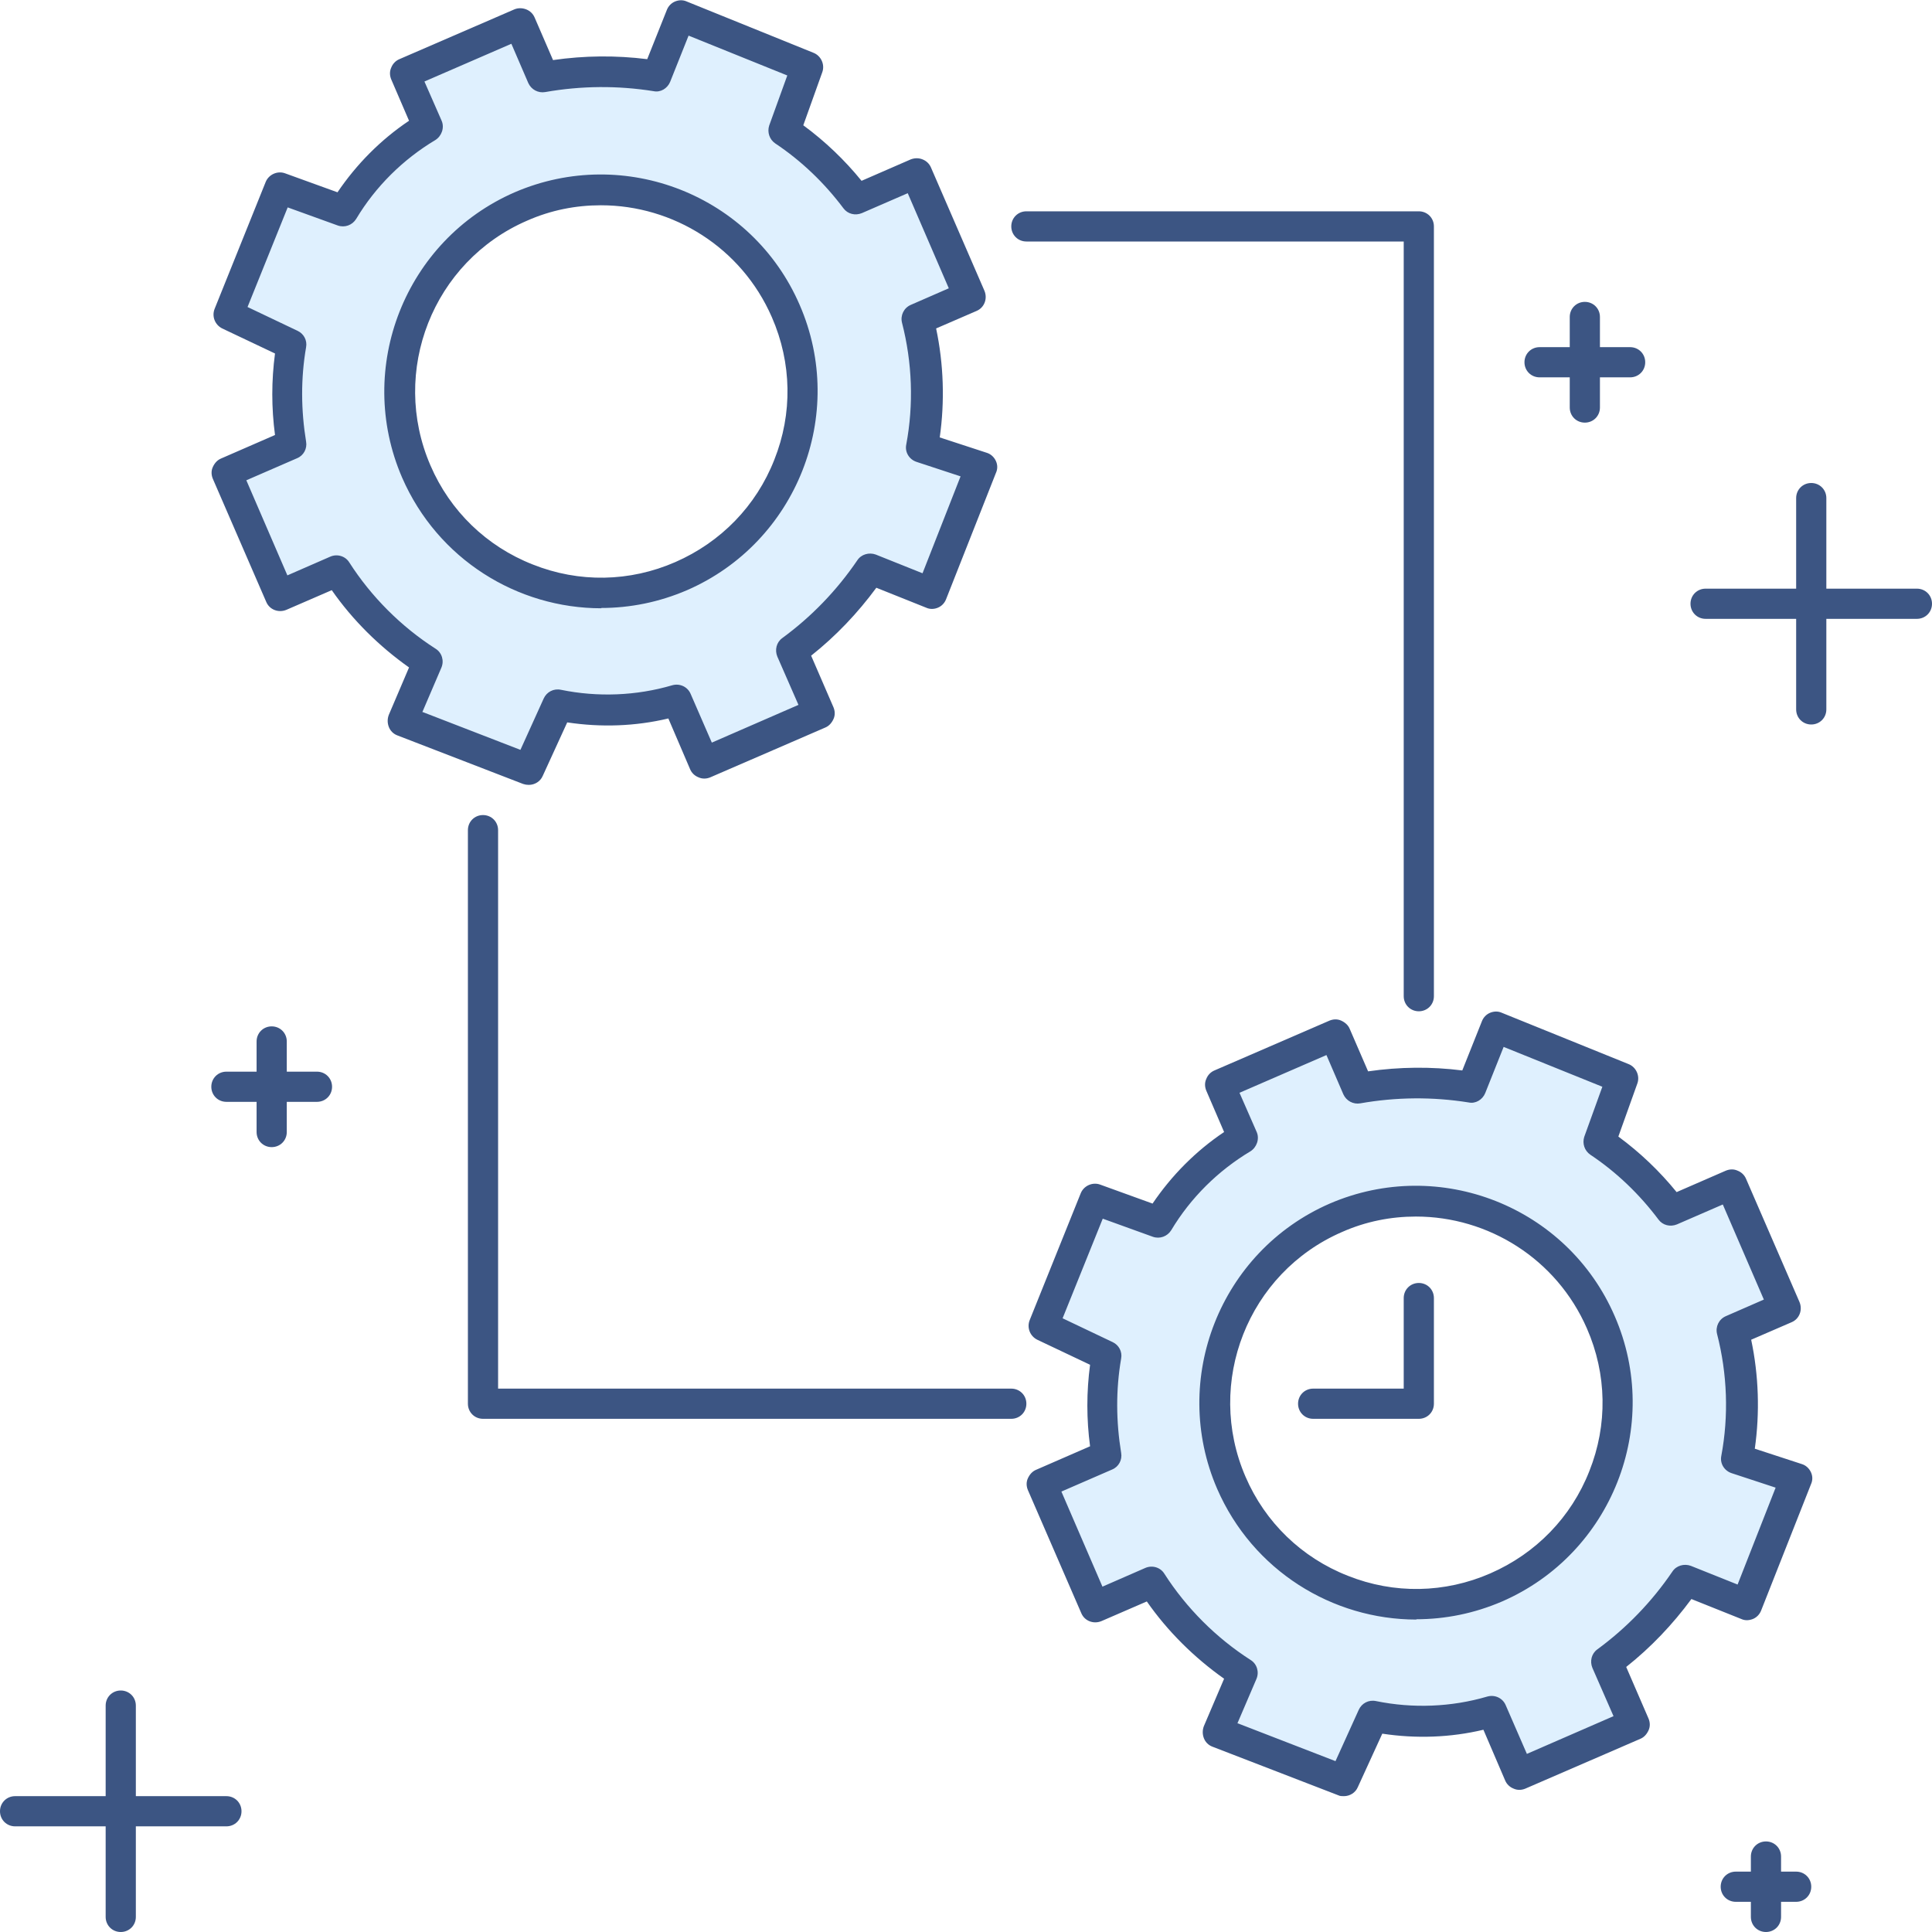
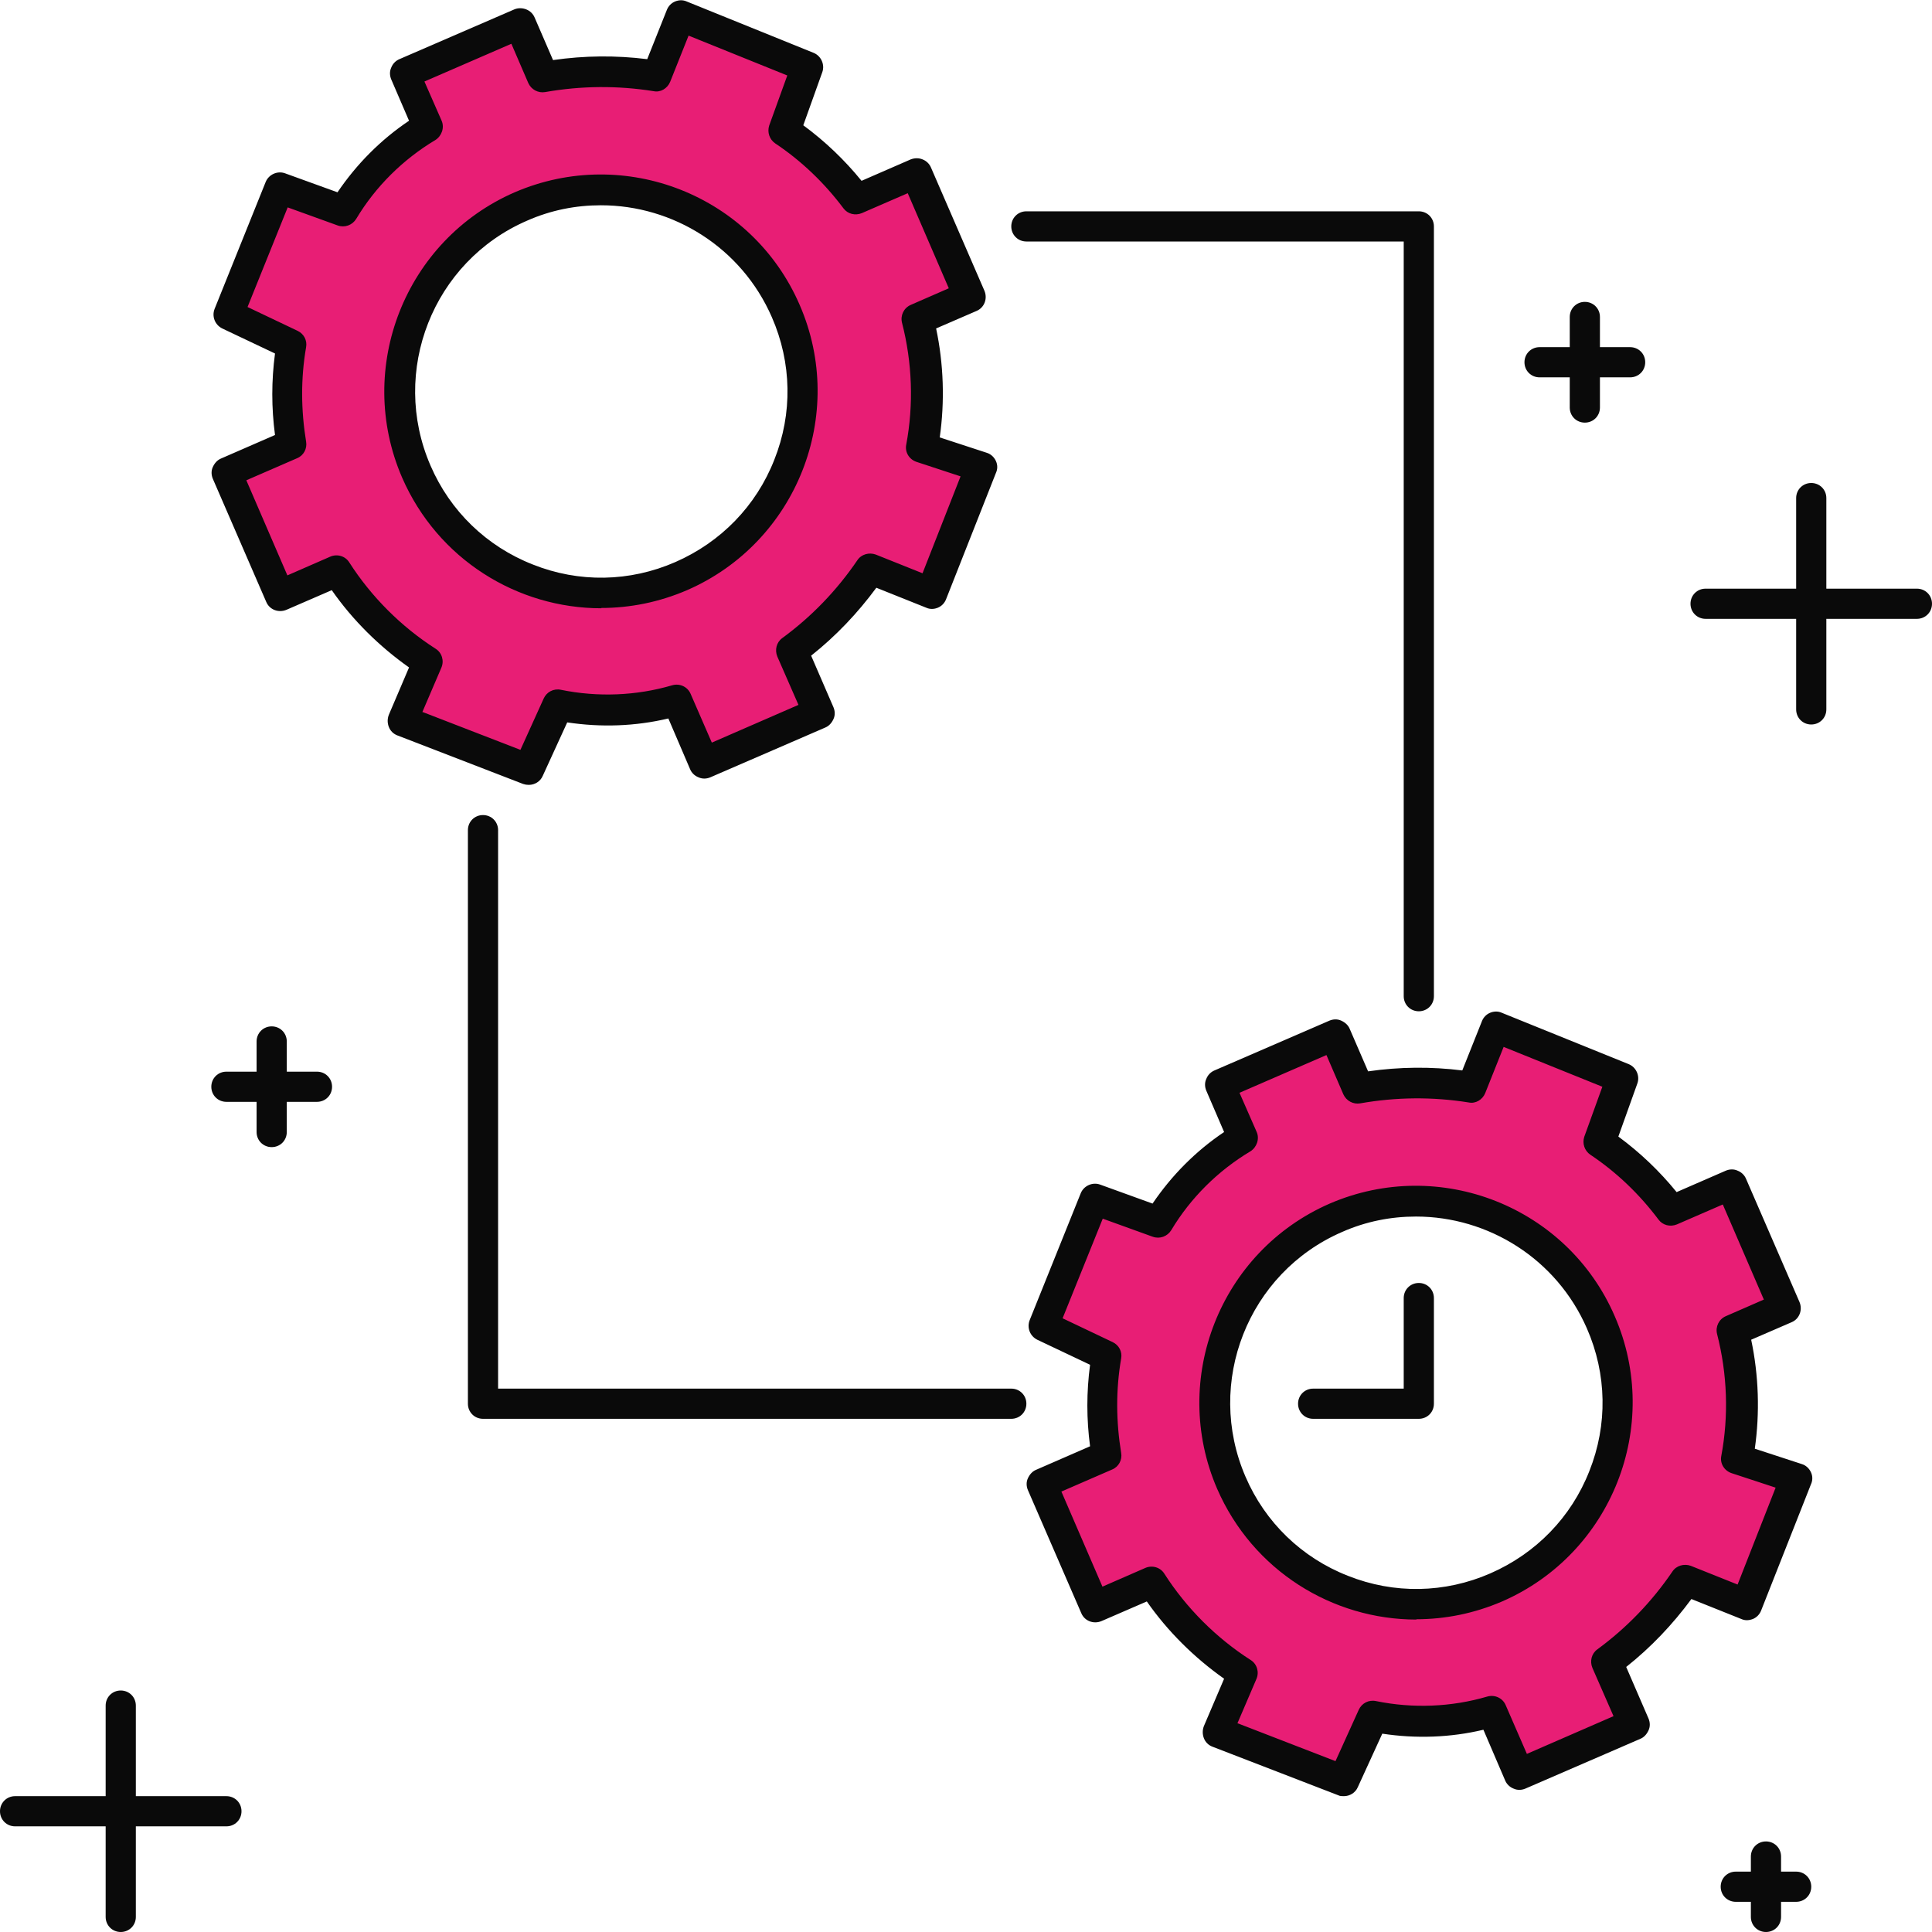
- <svg xmlns="http://www.w3.org/2000/svg" id="export" viewBox="0 0 64 64">
+ <svg xmlns="http://www.w3.org/2000/svg" id="illustartions" viewBox="0 0 64 64">
  <defs>
    <style>
      .cls-1 {
-         fill: #3c5583;
+         fill: #0a0a0a;
      }

      .cls-2 {
-         fill: #3c5583;
+         fill: #0a0a0a;
      }

      .cls-3 {
-         fill: #dff0fe;
+         fill: #e81e75;
      }
    </style>
  </defs>
  <path class="cls-1" d="M47,47h-3.5c-.28,0-.5-.22-.5-.5s.22-.5.5-.5h3v-3c0-.28.22-.5.5-.5s.5.22.5.5v3.5c0,.28-.22.5-.5.5Z" />
  <path class="cls-2" d="M33.5,47h-17.5c-.28,0-.5-.22-.5-.5v-19c0-.28.22-.5.5-.5s.5.22.5.5v18.5h17c.28,0,.5.22.5.5s-.22.5-.5.5Z" />
  <path class="cls-2" d="M47,33.5c-.28,0-.5-.22-.5-.5V8h-12.5c-.28,0-.5-.22-.5-.5s.22-.5.5-.5h13c.28,0,.5.22.5.5v25.5c0,.28-.22.5-.5.5Z" />
-   <path class="cls-3" d="M57.38,44.07l1.73-.75-1.77-4.08-1.99.86c-.66-.89-1.46-1.66-2.38-2.27l.76-2.12-4.2-1.7-.8,2.01c-1.25-.2-2.52-.19-3.76.03l-.76-1.77-3.81,1.65.77,1.77c-1.15.69-2.11,1.64-2.8,2.79l-2.12-.77-1.69,4.2,2.09.99c-.19,1.09-.18,2.21,0,3.3l-2.15.93,1.77,4.08,1.89-.82c.77,1.21,1.8,2.24,3.01,3.01l-.84,1.96,4.17,1.61.97-2.14c1.31.27,2.66.22,3.94-.16l.9,2.08,3.81-1.65-.9-2.07c1.01-.75,1.89-1.66,2.6-2.7l2.02.81,1.65-4.18-1.97-.65c.26-1.41.21-2.86-.14-4.26h0ZM49.56,52.59c-3.38,1.47-7.31-.09-8.77-3.47-1.47-3.38.09-7.31,3.47-8.78s7.31.09,8.77,3.47c1.47,3.38-.08,7.31-3.47,8.78Z" />
+   <path class="cls-3" d="M57.38,44.07l1.73-.75-1.77-4.08-1.99.86c-.66-.89-1.46-1.66-2.38-2.27l.76-2.12-4.2-1.7-.8,2.01c-1.25-.2-2.52-.19-3.76.03l-.76-1.77-3.81,1.65.77,1.77c-1.15.69-2.11,1.64-2.8,2.79l-2.12-.77-1.69,4.2,2.09.99c-.19,1.09-.18,2.21,0,3.3l-2.15.93,1.77,4.08,1.89-.82c.77,1.21,1.8,2.24,3.01,3.01l-.84,1.96,4.17,1.61.97-2.14c1.31.27,2.66.22,3.94-.16l.9,2.08,3.81-1.65-.9-2.07c1.01-.75,1.89-1.66,2.6-2.7l2.02.81,1.65-4.18-1.97-.65c.26-1.41.21-2.86-.14-4.26h0ZM49.56,52.59c-3.38,1.47-7.31-.09-8.77-3.47-1.47-3.38.09-7.31,3.47-8.78,3.38-1.47,7.31.09,8.77,3.47,1.47,3.38-.08,7.31-3.47,8.78Z" />
  <path class="cls-2" d="M44.51,59.5c-.06,0-.12,0-.18-.03l-4.17-1.61c-.13-.05-.23-.15-.28-.28-.05-.13-.05-.27,0-.4l.67-1.57c-.99-.7-1.87-1.57-2.56-2.56l-1.5.65c-.26.11-.56,0-.67-.26l-1.77-4.08c-.05-.12-.06-.26,0-.39.06-.13.15-.23.27-.28l1.79-.78c-.12-.9-.12-1.8,0-2.7l-1.75-.83c-.24-.12-.35-.4-.25-.65l1.69-4.2c.1-.25.39-.38.64-.29l1.74.63c.63-.93,1.43-1.74,2.37-2.37l-.59-1.37c-.05-.12-.06-.26,0-.39.05-.13.15-.23.27-.28l3.81-1.65c.12-.05.26-.06.39,0,.13.06.23.15.28.27l.61,1.41c1.04-.15,2.09-.16,3.12-.03l.65-1.63c.05-.13.15-.23.27-.28s.26-.06.39,0l4.2,1.7c.25.1.38.39.29.64l-.63,1.76c.72.53,1.37,1.15,1.93,1.84l1.63-.71c.12-.05.26-.06.39,0,.13.05.23.15.28.27l1.77,4.08c.11.26,0,.56-.26.67l-1.34.58c.25,1.18.29,2.42.12,3.61l1.56.51c.13.04.24.14.3.27.06.13.06.27,0,.4l-1.65,4.18c-.05.13-.15.23-.27.28-.13.05-.26.06-.39,0l-1.65-.66c-.62.84-1.34,1.6-2.16,2.25l.74,1.71c.05.12.06.26,0,.39-.06.13-.15.23-.27.28l-3.81,1.65c-.12.05-.26.06-.39,0-.13-.05-.23-.15-.28-.27l-.72-1.68c-1.09.26-2.23.3-3.35.13l-.81,1.77c-.08.19-.27.3-.46.3h-.02ZM41.01,57.09l3.23,1.25.77-1.7c.1-.22.33-.34.57-.29,1.22.25,2.5.2,3.69-.15.25-.07.51.05.61.29l.7,1.61,2.87-1.25-.7-1.6c-.09-.22-.03-.47.16-.61.97-.71,1.81-1.58,2.49-2.58.13-.2.39-.27.61-.19l1.55.62,1.26-3.21-1.46-.48c-.24-.08-.39-.32-.34-.57.25-1.33.2-2.72-.14-4.04-.06-.24.06-.49.29-.59l1.26-.55-1.36-3.15-1.52.66c-.22.09-.47.03-.61-.16-.63-.84-1.39-1.57-2.26-2.15-.19-.13-.27-.37-.2-.59l.6-1.66-3.27-1.32-.61,1.53c-.09.22-.32.36-.55.31-1.19-.19-2.4-.18-3.59.03-.23.04-.46-.08-.56-.3l-.56-1.3-2.88,1.25.57,1.3c.1.23,0,.51-.21.64-1.07.64-1.98,1.54-2.62,2.61-.13.21-.38.3-.61.22l-1.66-.6-1.33,3.3,1.66.79c.21.1.32.32.28.54-.18,1.04-.17,2.09,0,3.13.04.23-.08.46-.3.55l-1.68.73,1.36,3.15,1.42-.62c.23-.1.5-.02.63.19.73,1.14,1.72,2.13,2.86,2.86.21.13.29.4.19.63l-.63,1.47h.02ZM46.92,53.65c-2.78,0-5.42-1.62-6.6-4.33-1.57-3.63.1-7.87,3.73-9.45,3.64-1.57,7.87.1,9.44,3.73,1.58,3.63-.1,7.87-3.73,9.45-.93.4-1.89.59-2.85.59h.01ZM46.9,40.3c-.82,0-1.65.16-2.44.51-3.12,1.35-4.55,4.99-3.2,8.11.65,1.51,1.86,2.68,3.39,3.28,1.53.61,3.21.58,4.72-.08,1.51-.66,2.68-1.86,3.28-3.39.61-1.53.58-3.21-.08-4.72-1.01-2.32-3.28-3.71-5.66-3.71h0Z" />
  <path class="cls-3" d="M30.42,10.83l1.7-.74-1.74-4.01-1.96.85c-.65-.87-1.44-1.63-2.34-2.24l.75-2.09-4.13-1.67-.78,1.97c-1.23-.2-2.48-.19-3.7.03l-.75-1.74-3.75,1.62.75,1.74c-1.13.67-2.07,1.62-2.75,2.74l-2.09-.75-1.67,4.13,2.06.98c-.18,1.08-.18,2.17,0,3.25l-2.11.92,1.74,4.01,1.86-.81c.76,1.19,1.77,2.2,2.96,2.96l-.82,1.92,4.1,1.59.96-2.1c1.28.27,2.61.21,3.87-.15l.88,2.04,3.75-1.62-.88-2.04c1-.74,1.86-1.63,2.56-2.66l1.99.79,1.62-4.11-1.94-.64c.26-1.39.21-2.82-.14-4.18h0ZM22.73,19.2c-3.33,1.44-7.19-.09-8.63-3.41-1.44-3.33.09-7.19,3.41-8.63,3.33-1.44,7.19.08,8.63,3.41,1.44,3.33-.08,7.19-3.41,8.64h0Z" />
  <path class="cls-2" d="M17.51,26c-.06,0-.12-.01-.18-.03l-4.17-1.61c-.13-.05-.23-.15-.28-.28s-.05-.27,0-.4l.67-1.57c-.99-.7-1.87-1.57-2.56-2.56l-1.5.65c-.26.11-.56,0-.67-.26l-1.77-4.08c-.05-.12-.06-.26,0-.39s.15-.23.27-.28l1.79-.78c-.12-.9-.12-1.8,0-2.7l-1.75-.83c-.24-.12-.35-.4-.25-.65l1.69-4.2c.1-.25.39-.38.64-.29l1.74.63c.63-.93,1.43-1.74,2.37-2.37l-.59-1.37c-.05-.12-.06-.26,0-.39.05-.13.15-.23.27-.28l3.81-1.65c.12-.05.26-.05.39,0,.13.05.23.15.28.27l.61,1.41c1.04-.15,2.08-.16,3.12-.03l.65-1.63c.05-.13.15-.23.27-.28.12-.05.26-.06.39,0l4.2,1.7c.25.1.38.39.29.64l-.63,1.76c.72.53,1.37,1.15,1.93,1.84l1.63-.71c.13-.05.27-.05.39,0,.13.05.23.15.28.27l1.77,4.08c.11.26,0,.56-.26.67l-1.34.58c.25,1.18.29,2.42.12,3.61l1.56.51c.13.04.24.14.3.27.06.13.06.27,0,.4l-1.65,4.18c-.05.13-.15.23-.27.28-.12.05-.26.06-.39,0l-1.65-.66c-.62.84-1.34,1.6-2.16,2.25l.74,1.71c.05.12.06.26,0,.39-.06.13-.15.23-.27.28l-3.81,1.65c-.12.05-.26.06-.39,0-.13-.05-.23-.15-.28-.27l-.72-1.68c-1.09.26-2.23.3-3.35.13l-.81,1.77c-.08.19-.27.3-.46.3h-.02ZM14.01,23.59l3.23,1.25.77-1.7c.1-.22.33-.34.57-.29,1.22.25,2.5.2,3.69-.15.25-.07.51.05.61.29l.7,1.61,2.87-1.25-.7-1.6c-.09-.22-.03-.47.16-.61.97-.71,1.81-1.58,2.49-2.58.13-.2.39-.27.61-.19l1.55.62,1.26-3.21-1.46-.48c-.24-.08-.39-.32-.34-.57.25-1.33.2-2.72-.14-4.04-.06-.24.06-.49.29-.59l1.26-.55-1.36-3.15-1.52.66c-.22.09-.47.03-.61-.16-.63-.84-1.39-1.57-2.26-2.15-.19-.13-.27-.37-.2-.59l.6-1.66-3.27-1.32-.61,1.53c-.09.22-.32.36-.55.31-1.19-.19-2.4-.18-3.59.03-.23.04-.46-.08-.56-.3l-.56-1.3-2.88,1.25.57,1.3c.1.23,0,.51-.21.64-1.07.64-1.98,1.54-2.62,2.61-.13.21-.38.3-.61.22l-1.66-.6-1.33,3.3,1.66.79c.21.1.32.32.28.54-.18,1.04-.17,2.09,0,3.13.04.23-.08.46-.3.55l-1.68.73,1.36,3.15,1.42-.62c.23-.1.5-.02.63.19.73,1.14,1.72,2.13,2.86,2.86.21.13.29.4.19.63l-.63,1.47h.02ZM19.92,20.15c-2.78,0-5.42-1.62-6.6-4.33-1.57-3.63.1-7.87,3.73-9.45,3.64-1.57,7.87.1,9.44,3.73,1.58,3.63-.1,7.87-3.73,9.45-.93.4-1.89.59-2.85.59h0ZM19.9,6.8c-.82,0-1.65.16-2.44.51-3.12,1.35-4.55,4.99-3.2,8.11.65,1.51,1.86,2.68,3.39,3.28,1.53.61,3.21.58,4.72-.08,1.51-.66,2.68-1.86,3.28-3.39.61-1.53.58-3.21-.08-4.72-1.01-2.32-3.28-3.71-5.66-3.71h-.01Z" />
  <path class="cls-2" d="M54,11.5h-1v-1c0-.28-.22-.5-.5-.5s-.5.22-.5.5v1h-1c-.28,0-.5.22-.5.5s.22.5.5.5h1v1c0,.28.22.5.5.5s.5-.22.5-.5v-1h1c.28,0,.5-.22.5-.5s-.22-.5-.5-.5Z" />
  <path class="cls-2" d="M7.5,59.5h-3v-3c0-.28-.22-.5-.5-.5s-.5.22-.5.5v3H.5c-.28,0-.5.22-.5.5s.22.5.5.5h3v3c0,.28.22.5.5.5s.5-.22.5-.5v-3h3c.28,0,.5-.22.5-.5s-.22-.5-.5-.5Z" />
  <path class="cls-2" d="M63.5,19.5h-3v-3c0-.28-.22-.5-.5-.5s-.5.22-.5.5v3h-3c-.28,0-.5.22-.5.5s.22.5.5.5h3v3c0,.28.22.5.5.5s.5-.22.5-.5v-3h3c.28,0,.5-.22.5-.5s-.22-.5-.5-.5Z" />
  <path class="cls-2" d="M10.5,35.5h-1v-1c0-.28-.22-.5-.5-.5s-.5.22-.5.5v1h-1c-.28,0-.5.22-.5.5s.22.5.5.5h1v1c0,.28.22.5.5.5s.5-.22.5-.5v-1h1c.28,0,.5-.22.5-.5s-.22-.5-.5-.5Z" />
  <path class="cls-1" d="M59.5,62h-.5v-.5c0-.28-.22-.5-.5-.5s-.5.22-.5.5v.5h-.5c-.28,0-.5.22-.5.5s.22.5.5.5h.5v.5c0,.28.22.5.5.5s.5-.22.5-.5v-.5h.5c.28,0,.5-.22.5-.5s-.22-.5-.5-.5Z" />
</svg>
